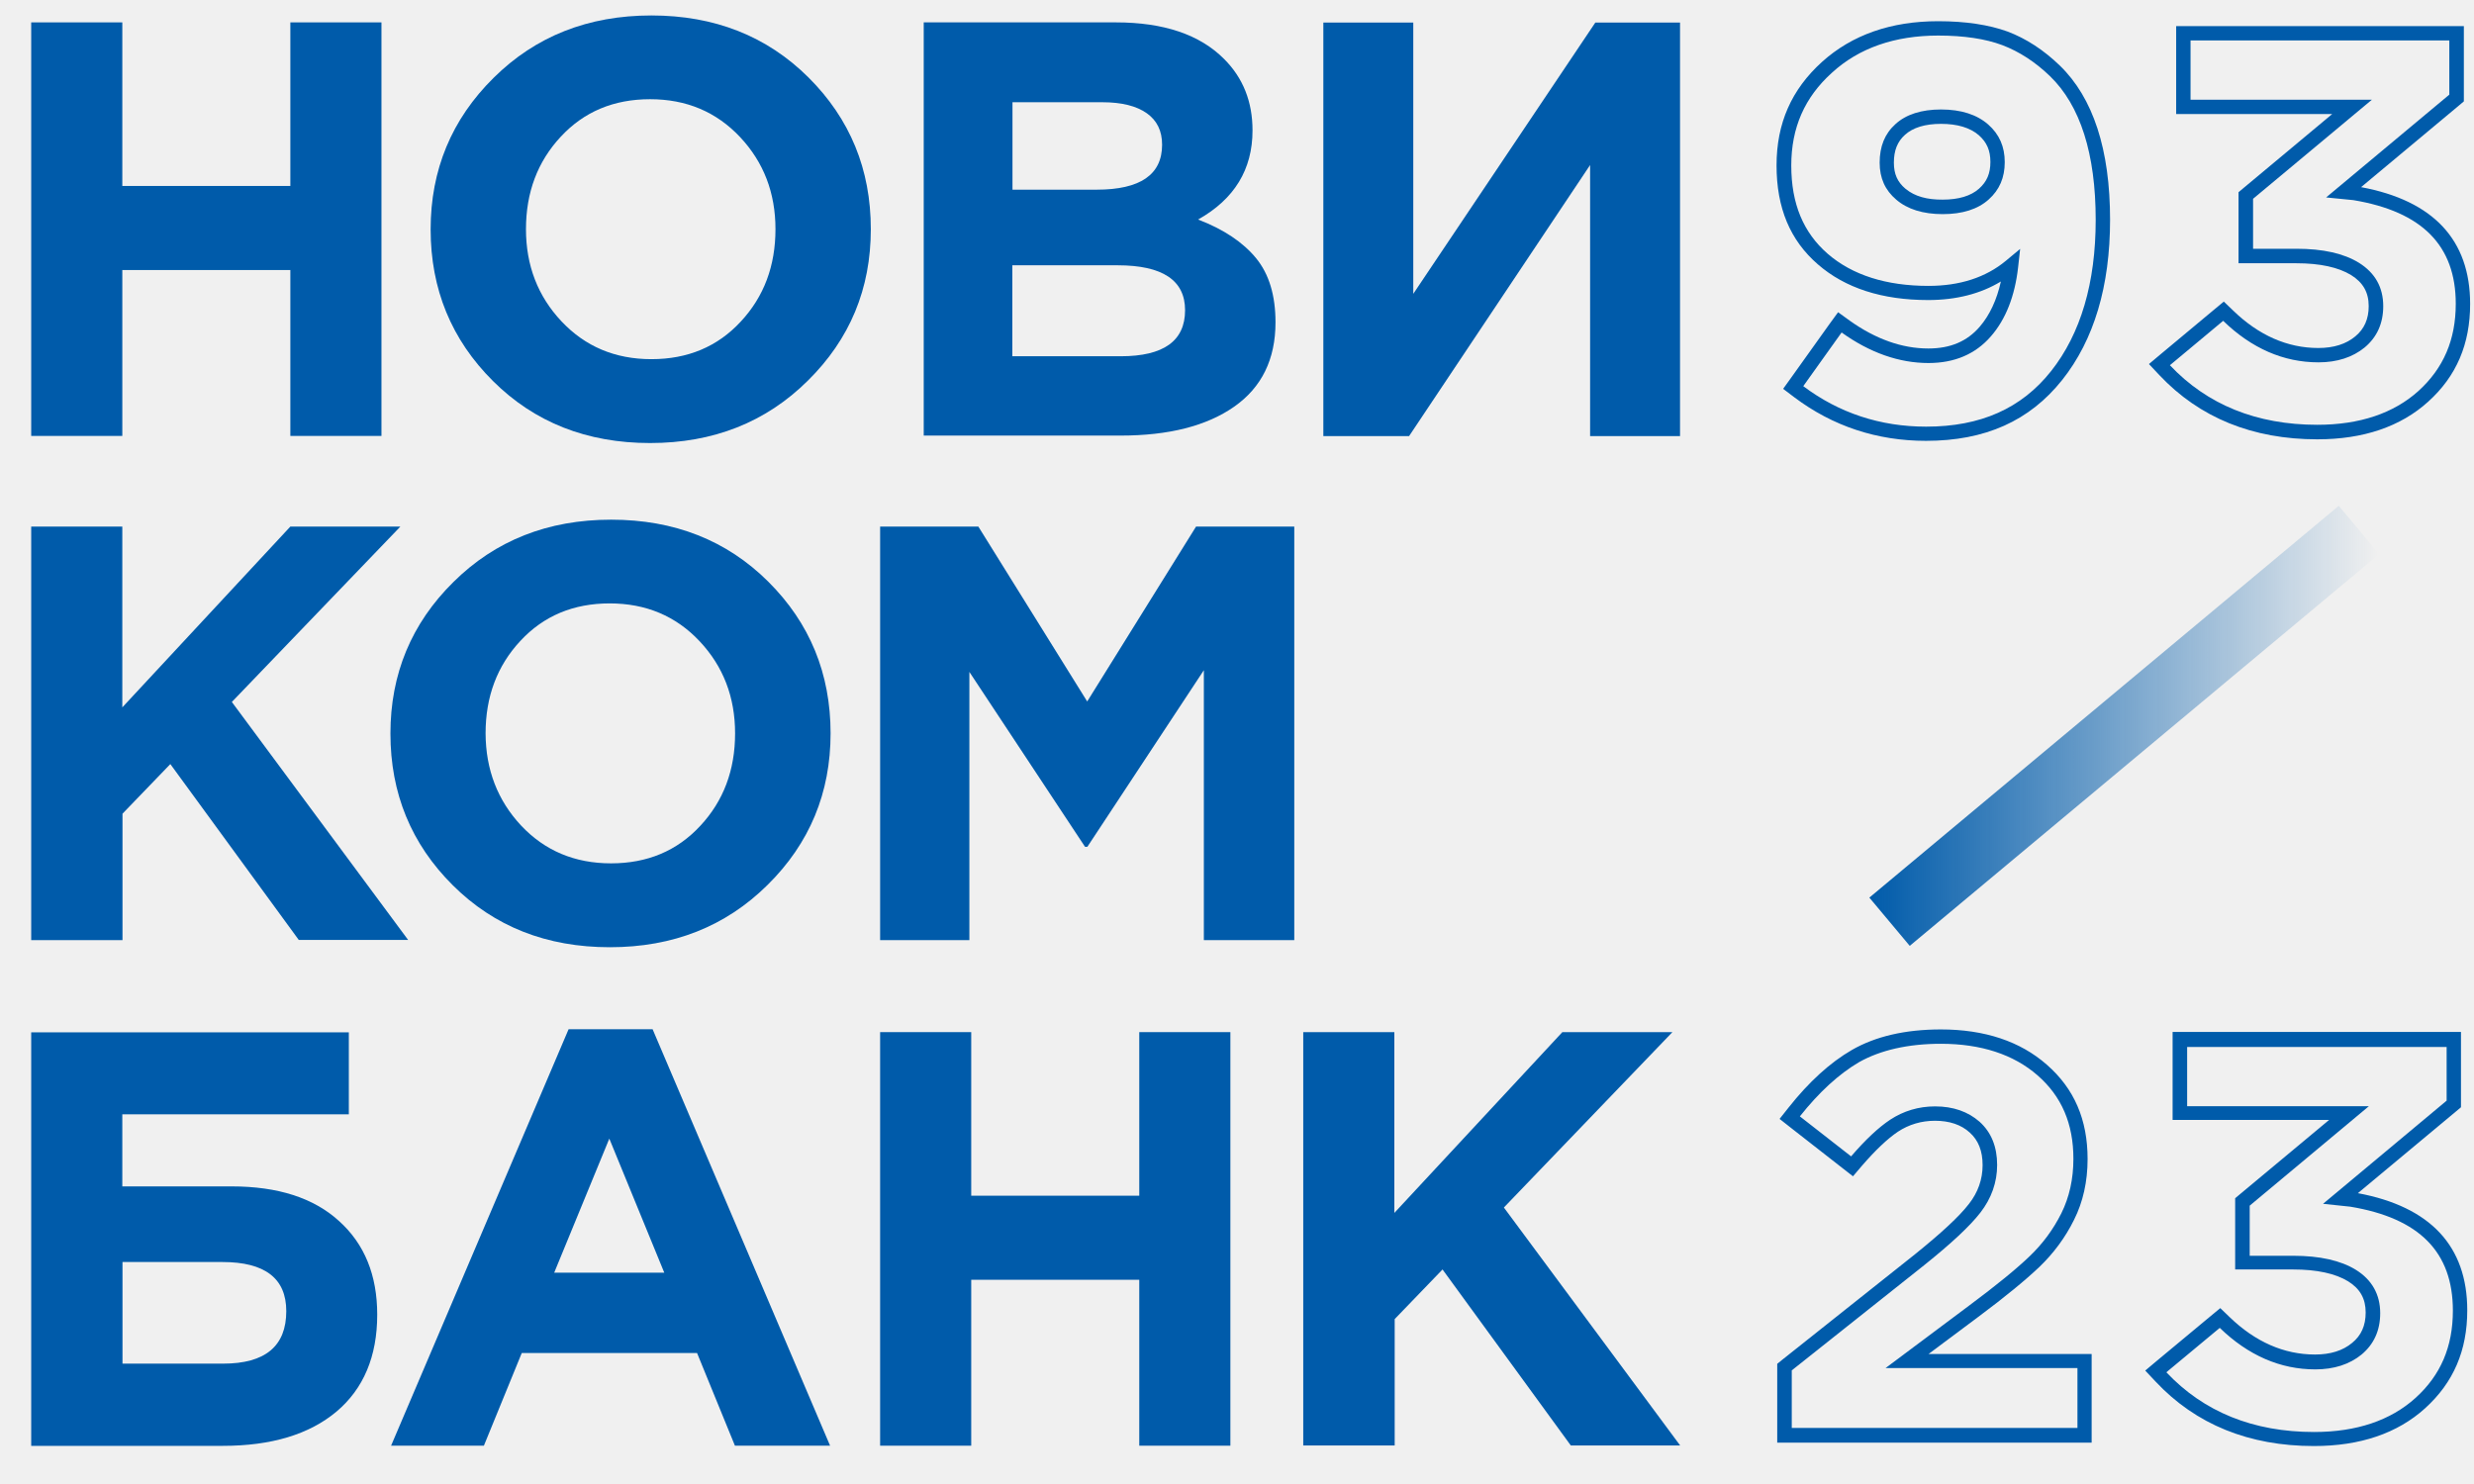
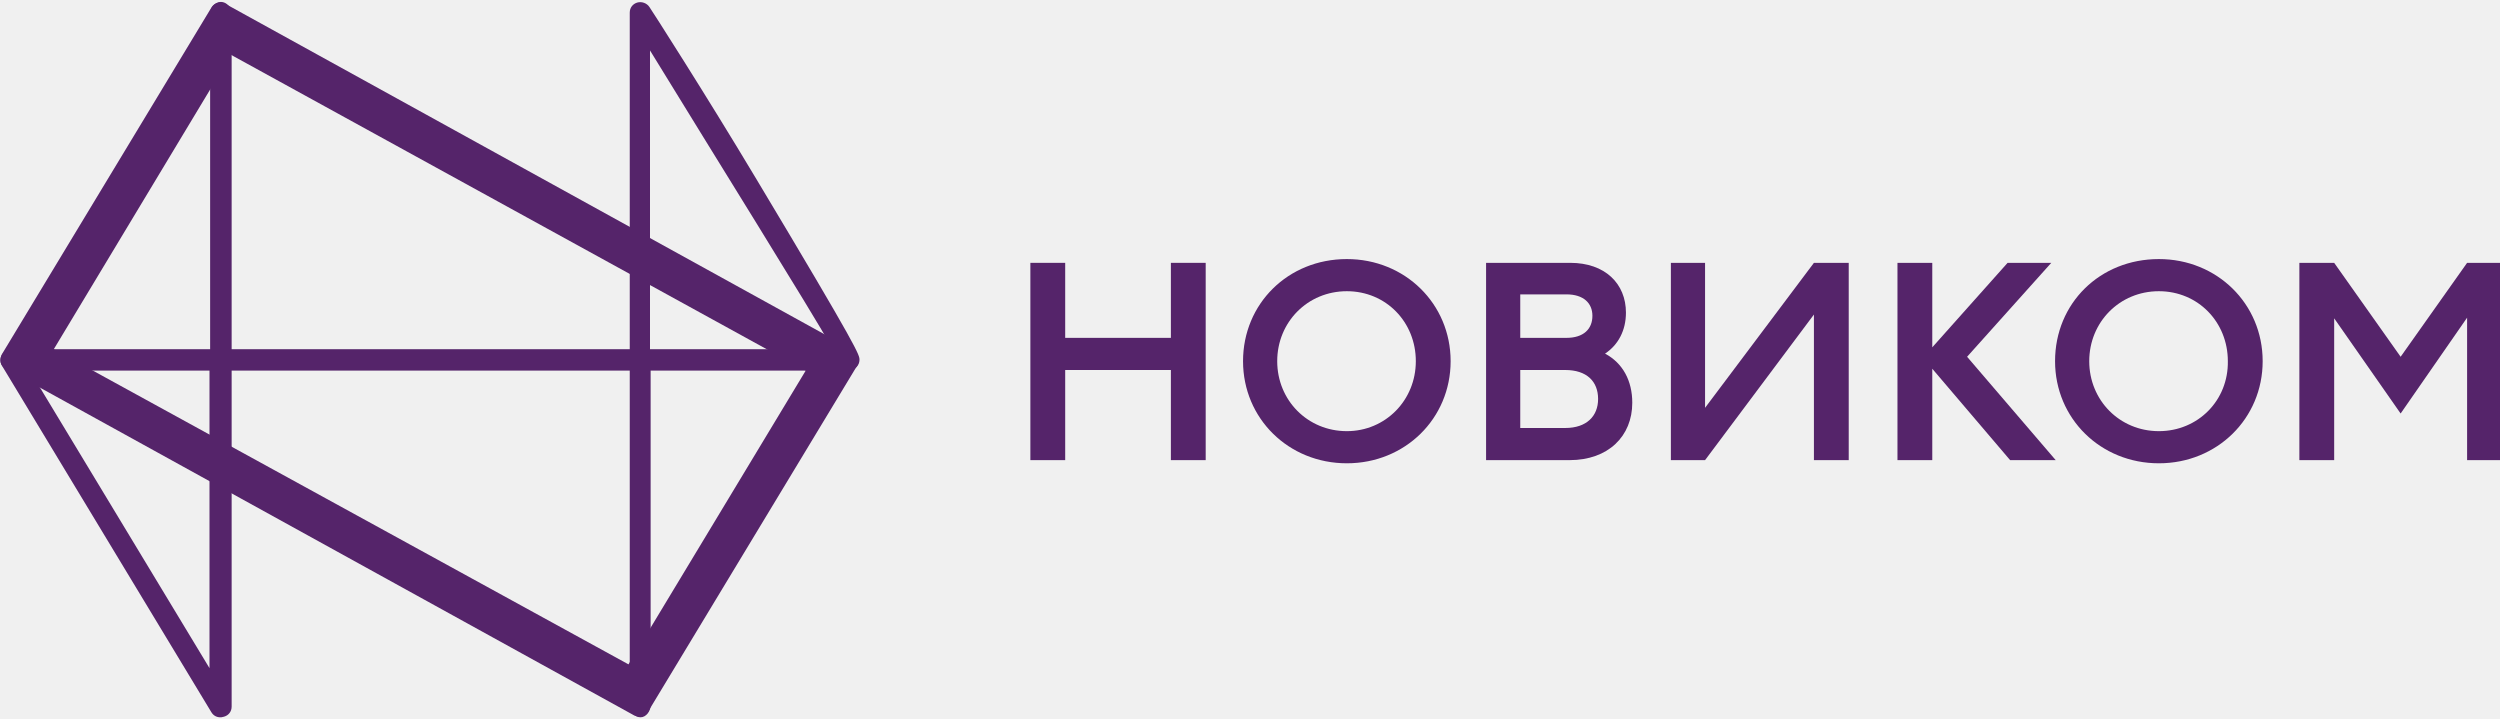
- <svg xmlns="http://www.w3.org/2000/svg" width="80" height="48" viewBox="0 0 80 48" fill="none">
-   <path d="M60.448 29.033L75.627 16.361L76.934 17.922L61.754 30.594L60.448 29.033Z" fill="url(#paint0_linear_280_60)" />
-   <path d="M1.009 14.1V0.724H3.955V6.015H9.389V0.724H12.335V14.1H9.389V8.734H3.955V14.1H1.009Z" fill="#005BAA" />
-   <path d="M26.12 12.315C24.765 13.658 23.065 14.33 21.021 14.33C18.982 14.33 17.287 13.664 15.943 12.326C14.598 10.989 13.925 9.351 13.925 7.418C13.925 5.496 14.603 3.858 15.964 2.515C17.32 1.172 19.02 0.5 21.064 0.5C23.103 0.5 24.798 1.167 26.142 2.504C27.487 3.842 28.159 5.48 28.159 7.412C28.159 9.34 27.482 10.972 26.12 12.315ZM18.156 10.393C18.922 11.207 19.889 11.617 21.064 11.617C22.24 11.617 23.202 11.213 23.951 10.404C24.705 9.596 25.076 8.597 25.076 7.412C25.076 6.239 24.694 5.245 23.929 4.431C23.163 3.618 22.196 3.209 21.021 3.209C19.845 3.209 18.883 3.613 18.134 4.421C17.38 5.229 17.008 6.228 17.008 7.412C17.008 8.586 17.391 9.58 18.156 10.393Z" fill="#005BAA" />
-   <path d="M29.87 14.1V0.724H36.085C37.627 0.724 38.797 1.117 39.584 1.909C40.196 2.52 40.502 3.29 40.502 4.218C40.502 5.48 39.917 6.44 38.742 7.101C39.573 7.418 40.196 7.838 40.617 8.351C41.038 8.865 41.245 9.558 41.245 10.426C41.245 11.622 40.797 12.534 39.906 13.156C39.015 13.778 37.791 14.089 36.233 14.089H29.87V14.1ZM32.74 6.135H35.457C36.872 6.135 37.578 5.649 37.578 4.682C37.578 4.235 37.414 3.896 37.08 3.661C36.747 3.427 36.271 3.307 35.648 3.307H32.74V6.135ZM32.74 11.523H36.238C37.627 11.523 38.321 11.027 38.321 10.033C38.321 9.067 37.594 8.581 36.14 8.581H32.735V11.523H32.74Z" fill="#005BAA" />
-   <path d="M54.326 0.73V14.106H51.418V5.338L45.564 14.106H42.792V0.73H45.7V9.504L51.587 0.73H54.326Z" fill="#005BAA" />
-   <path d="M1.009 30.409V17.032H3.955V22.88L9.389 17.032H12.947L7.497 22.705L13.198 30.403H9.662L5.508 24.714L3.961 26.319V30.409H1.009Z" fill="#005BAA" />
-   <path d="M24.82 28.623C23.464 29.966 21.764 30.638 19.72 30.638C17.681 30.638 15.986 29.972 14.642 28.634C13.297 27.297 12.625 25.659 12.625 23.726C12.625 21.804 13.302 20.166 14.664 18.823C16.019 17.48 17.719 16.809 19.763 16.809C21.802 16.809 23.497 17.475 24.841 18.812C26.186 20.15 26.858 21.788 26.858 23.721C26.858 25.642 26.181 27.28 24.82 28.623ZM16.85 26.702C17.615 27.515 18.583 27.925 19.758 27.925C20.933 27.925 21.895 27.521 22.644 26.712C23.398 25.904 23.77 24.905 23.77 23.721C23.77 22.547 23.387 21.553 22.622 20.74C21.857 19.926 20.889 19.517 19.714 19.517C18.539 19.517 17.577 19.921 16.828 20.729C16.074 21.537 15.702 22.536 15.702 23.721C15.707 24.894 16.09 25.888 16.85 26.702Z" fill="#005BAA" />
-   <path d="M28.46 30.409V17.032H31.636L35.156 22.689L38.676 17.032H41.852V30.409H38.928V21.678L35.162 27.389H35.085L31.346 21.733V30.409H28.46Z" fill="#005BAA" />
-   <path d="M3.955 36.043V38.374H7.492C8.984 38.374 10.143 38.746 10.963 39.494C11.788 40.236 12.198 41.246 12.198 42.524C12.198 43.872 11.755 44.921 10.881 45.658C10.001 46.395 8.776 46.766 7.208 46.766H1.009V33.39H11.28V36.043H3.955ZM7.191 40.82H3.961V44.107H7.213C8.58 44.107 9.257 43.539 9.257 42.409C9.257 41.35 8.569 40.82 7.191 40.82Z" fill="#005BAA" />
-   <path d="M12.646 46.761L18.386 33.291H21.103L26.842 46.761H23.765L22.54 43.763H16.872L15.647 46.761H12.646ZM17.921 41.164H21.48L19.703 36.829L17.921 41.164Z" fill="#005BAA" />
-   <path d="M28.46 46.761V33.384H31.406V38.675H36.84V33.384H39.786V46.761H36.84V41.394H31.406V46.761H28.46Z" fill="#005BAA" />
-   <path d="M42.142 46.761V33.384H45.088V39.232L50.521 33.384H54.08L48.63 39.057L54.331 46.755H50.795L46.646 41.061L45.099 42.666V46.755H42.142V46.761Z" fill="#005BAA" />
-   <path d="M62.673 1.15C63.504 1.15 64.198 1.254 64.75 1.461C65.296 1.669 65.81 2.002 66.286 2.46C67.27 3.41 67.767 4.977 67.767 7.112C67.767 9.149 67.281 10.797 66.324 12.004C65.368 13.211 64.045 13.8 62.285 13.8C60.803 13.8 59.464 13.358 58.311 12.49L59.551 10.754C60.464 11.409 61.41 11.742 62.361 11.742C63.203 11.742 63.881 11.453 64.378 10.879C64.859 10.328 65.154 9.574 65.258 8.646L65.324 8.051L64.865 8.433C64.214 8.974 63.372 9.247 62.361 9.247C60.995 9.247 59.896 8.897 59.103 8.21C58.311 7.522 57.923 6.588 57.923 5.354C57.923 4.131 58.354 3.148 59.24 2.351C60.109 1.554 61.268 1.15 62.673 1.15ZM62.82 6.926C63.454 6.926 63.957 6.768 64.307 6.452C64.657 6.14 64.826 5.742 64.826 5.245C64.826 4.743 64.651 4.344 64.291 4.027C63.924 3.705 63.411 3.541 62.766 3.541C62.132 3.541 61.634 3.7 61.29 4.016C60.945 4.328 60.781 4.737 60.781 5.261C60.781 5.758 60.956 6.151 61.317 6.457C61.678 6.768 62.186 6.926 62.82 6.926ZM62.673 0.686C61.148 0.686 59.885 1.128 58.917 2.002C57.928 2.897 57.447 3.989 57.447 5.349C57.447 6.724 57.884 7.773 58.786 8.553C59.666 9.318 60.863 9.705 62.35 9.705C63.252 9.705 64.045 9.503 64.701 9.105C64.569 9.7 64.34 10.191 64.017 10.568C63.607 11.043 63.066 11.272 62.356 11.272C61.503 11.272 60.65 10.967 59.814 10.372L59.437 10.099L59.163 10.475L57.923 12.211L57.66 12.577L58.021 12.85C59.262 13.784 60.694 14.259 62.279 14.259C64.192 14.259 65.63 13.615 66.685 12.288C67.713 10.994 68.232 9.252 68.232 7.107C68.232 4.841 67.685 3.165 66.608 2.122C66.089 1.62 65.521 1.248 64.914 1.019C64.312 0.801 63.558 0.686 62.673 0.686ZM61.634 6.118L61.612 6.102C61.355 5.884 61.241 5.627 61.241 5.261C61.241 4.868 61.355 4.579 61.601 4.36C61.858 4.126 62.252 4.006 62.766 4.006C63.296 4.006 63.706 4.131 63.985 4.371C64.247 4.601 64.362 4.868 64.362 5.239C64.362 5.611 64.247 5.878 63.995 6.102C63.733 6.337 63.334 6.457 62.82 6.457C62.312 6.462 61.913 6.348 61.634 6.118Z" fill="#005BAA" />
-   <path d="M79.202 1.308V3.061L75.218 6.386L76.098 6.473C78.322 6.844 79.41 7.942 79.41 9.825C79.41 10.988 79.016 11.906 78.207 12.643C77.404 13.369 76.3 13.74 74.933 13.74C72.971 13.74 71.369 13.09 70.167 11.813L71.889 10.377C72.807 11.267 73.84 11.72 74.972 11.72C75.573 11.72 76.076 11.556 76.464 11.239C76.863 10.906 77.065 10.459 77.065 9.902C77.065 9.296 76.803 8.826 76.278 8.499C75.791 8.198 75.114 8.046 74.261 8.046H72.856V6.43L76.699 3.225H70.834V1.308H79.202ZM79.672 0.844H79.208H70.834H70.369V1.308V3.225V3.689H70.834H75.414L72.555 6.075L72.386 6.217V6.435V8.051V8.515H72.851H74.255C75.021 8.515 75.617 8.646 76.026 8.897C76.415 9.138 76.595 9.46 76.595 9.902C76.595 10.317 76.453 10.639 76.163 10.879C75.862 11.13 75.463 11.256 74.966 11.256C73.966 11.256 73.037 10.846 72.211 10.044L71.91 9.755L71.588 10.022L69.866 11.458L69.489 11.775L69.828 12.135C71.123 13.511 72.84 14.21 74.933 14.21C76.42 14.21 77.628 13.8 78.519 12.992C79.432 12.168 79.875 11.13 79.875 9.831C79.875 7.762 78.689 6.49 76.349 6.053L79.503 3.421L79.672 3.279V3.061V1.308V0.844Z" fill="#005BAA" />
-   <path d="M62.76 33.761C64.056 33.761 65.111 34.105 65.887 34.782C66.663 35.459 67.046 36.343 67.046 37.484C67.046 38.134 66.914 38.724 66.657 39.242C66.395 39.767 66.051 40.231 65.635 40.629C65.209 41.039 64.553 41.574 63.689 42.218L60.973 44.249H67.177V46.187H57.939V44.325L62.219 40.924C63.105 40.214 63.7 39.657 64.039 39.221C64.394 38.762 64.58 38.243 64.58 37.681C64.58 37.091 64.389 36.622 64.012 36.283C63.64 35.956 63.159 35.786 62.574 35.786C62.039 35.786 61.552 35.934 61.12 36.218C60.749 36.464 60.322 36.862 59.858 37.403L58.201 36.109C58.825 35.322 59.464 34.738 60.114 34.356C60.803 33.968 61.694 33.761 62.76 33.761ZM62.76 33.297C61.612 33.297 60.645 33.521 59.88 33.963C59.18 34.367 58.491 34.995 57.835 35.825L57.545 36.191L57.912 36.48L59.568 37.774L59.918 38.047L60.207 37.708C60.645 37.201 61.038 36.829 61.372 36.605C61.727 36.371 62.132 36.251 62.569 36.251C63.033 36.251 63.416 36.376 63.695 36.633C63.974 36.884 64.11 37.228 64.11 37.687C64.11 38.14 63.963 38.566 63.667 38.942C63.35 39.352 62.776 39.881 61.924 40.569L57.644 43.971L57.469 44.113V44.336V46.198V46.662H57.934H67.171H67.636V46.198V44.26V43.796H67.171H62.361L63.963 42.6C64.843 41.945 65.51 41.394 65.952 40.973C66.406 40.536 66.783 40.029 67.067 39.455C67.357 38.877 67.505 38.216 67.505 37.49C67.505 36.212 67.073 35.213 66.187 34.438C65.324 33.679 64.17 33.297 62.76 33.297Z" fill="#005BAA" />
-   <path d="M79.115 33.843V35.601L75.119 38.937L75.999 39.03C78.235 39.401 79.317 40.498 79.317 42.393C79.317 43.556 78.924 44.478 78.109 45.216C77.3 45.947 76.196 46.318 74.829 46.318C72.862 46.318 71.26 45.669 70.052 44.386L71.779 42.95C72.698 43.84 73.736 44.293 74.868 44.293C75.474 44.293 75.977 44.129 76.365 43.812C76.764 43.479 76.967 43.032 76.967 42.475C76.967 41.869 76.699 41.394 76.18 41.072C75.693 40.771 75.01 40.618 74.157 40.618H72.747V38.997L76.6 35.781H70.724V33.865H79.115M79.579 33.379H79.115H70.719H70.254V33.843V35.759V36.223H70.719H75.316L72.446 38.615L72.277 38.757V38.975V40.597V41.061H72.741H74.152C74.917 41.061 75.518 41.192 75.928 41.443C76.316 41.683 76.497 42.005 76.497 42.453C76.497 42.873 76.355 43.196 76.059 43.436C75.759 43.687 75.354 43.812 74.862 43.812C73.856 43.812 72.927 43.403 72.096 42.6L71.796 42.311L71.473 42.578L69.746 44.014L69.369 44.331L69.708 44.691C71.003 46.073 72.725 46.772 74.824 46.772C76.316 46.772 77.524 46.362 78.421 45.549C79.334 44.719 79.782 43.687 79.782 42.382C79.782 40.307 78.59 39.03 76.245 38.593L79.41 35.956L79.579 35.814V35.596V33.837V33.379Z" fill="#005BAA" />
+ <svg xmlns="http://www.w3.org/2000/svg" width="167" height="48" viewBox="0 0 167 48" fill="none">
+   <g clip-path="url(#clip0_2218_21)">
+     <path d="M15.432 3.663L53.821 24.758L41.983 44.379L3.594 23.326L15.432 3.663ZM14.713 0.169C14.459 0.169 14.248 0.295 14.121 0.505L0.127 23.663C0.042 23.832 3.02866e-06 24 0.042 24.211C0.085 24.379 0.211 24.547 0.381 24.632L42.363 47.79C42.49 47.832 42.574 47.874 42.701 47.874C42.955 47.874 43.166 47.748 43.293 47.537L57.287 24.379C57.414 24.084 57.372 23.663 57.034 23.411L15.051 0.253C14.924 0.211 14.797 0.169 14.713 0.169Z" fill="#55246A" />
+     <path d="M14.713 47.916C14.459 47.916 14.248 47.79 14.121 47.579L0.127 24.421C0 24.211 0 23.916 0.127 23.706C0.254 23.495 0.508 23.327 0.761 23.327H14.037V0.885C14.037 0.506 14.375 0.127 14.755 0.127C15.136 0.127 15.474 0.506 15.474 0.885V23.327H42.067V0.842C42.067 0.506 42.279 0.253 42.575 0.169C42.871 0.085 43.209 0.211 43.378 0.463C43.42 0.506 47.098 6.232 50.523 11.958C57.414 23.453 57.414 23.706 57.414 24.042C57.414 24.421 57.076 24.758 56.653 24.758H43.462V47.116C43.462 47.495 43.166 47.916 42.786 47.916C42.406 47.916 42.067 47.537 42.067 47.116V24.758H15.474V47.2C15.474 47.537 15.263 47.79 14.967 47.874C14.84 47.916 14.755 47.916 14.713 47.916ZM1.987 24.758L13.994 44.632V24.758H1.987ZM43.42 23.327H55.639C53.905 20.295 47.986 10.821 43.42 3.369V23.327Z" fill="#55246A" />
+     <path d="M78.215 22.569H71.155V17.558H68.829V30.737H71.155V24.716H78.215V30.737H80.54V17.558H78.215V22.569Z" fill="#55246A" />
+     <path d="M89.969 17.306C86.037 17.306 83.035 20.295 83.035 24.127C83.035 27.959 86.079 30.948 89.969 30.948C93.858 30.948 96.902 27.959 96.902 24.127C96.902 20.295 93.858 17.306 89.969 17.306ZM89.969 28.801C87.347 28.801 85.318 26.738 85.318 24.127C85.318 21.516 87.347 19.453 89.969 19.453C92.59 19.453 94.577 21.516 94.577 24.127C94.577 26.738 92.548 28.801 89.969 28.801Z" fill="#55246A" />
+     <path d="M144.212 17.306C140.28 17.306 137.278 20.253 137.278 24.127C137.278 27.959 140.322 30.948 144.212 30.948C148.102 30.948 151.146 27.959 151.146 24.127C151.146 20.295 148.102 17.306 144.212 17.306ZM144.212 28.801C141.591 28.801 139.561 26.738 139.561 24.127C139.561 21.516 141.591 19.453 144.212 19.453C146.833 19.453 148.82 21.516 148.82 24.127C148.863 26.738 146.833 28.801 144.212 28.801Z" fill="#55246A" />
+     <path d="M137.025 17.558H134.107L129.076 23.201V17.558H126.751V30.737H129.076V24.632L134.276 30.737H137.321L131.402 23.832L137.025 17.558Z" fill="#55246A" />
+     <path d="M107.218 23.622C108.106 23.032 108.613 22.064 108.613 20.885C108.613 18.948 107.218 17.558 104.893 17.558H101.511H99.27V30.737H101.511H104.851C107.43 30.737 109.036 29.137 109.036 26.906C109.036 25.432 108.402 24.253 107.218 23.622ZM101.553 19.664H104.639C105.781 19.664 106.373 20.253 106.373 21.095C106.373 21.979 105.781 22.569 104.639 22.569H101.553V19.664ZM104.555 28.59H101.553V24.716H104.555C105.992 24.716 106.753 25.474 106.753 26.653C106.753 27.79 105.992 28.59 104.555 28.59Z" fill="#55246A" />
+     <path d="M164.802 17.558L160.362 23.832L155.923 17.558H153.598V30.737H155.923V21.264L160.362 27.622L164.802 21.221V30.737H167.127V17.558H164.802Z" fill="#55246A" />
+     <path d="M113.898 27.243V17.558H111.615V30.737H113.898L121.17 21.011V30.737H123.495V17.558H121.17L113.898 27.243Z" fill="#55246A" />
+   </g>
  <defs>
-     <linearGradient id="paint0_linear_280_60" x1="60.448" y1="23.477" x2="76.937" y2="23.477" gradientUnits="userSpaceOnUse">
-       <stop stop-color="#005BAA" />
-       <stop offset="0.997" stop-color="#005BAA" stop-opacity="0" />
-     </linearGradient>
+     <clipPath id="clip0_2218_21">
+       <rect width="167" height="48" fill="white" />
+     </clipPath>
  </defs>
</svg>
